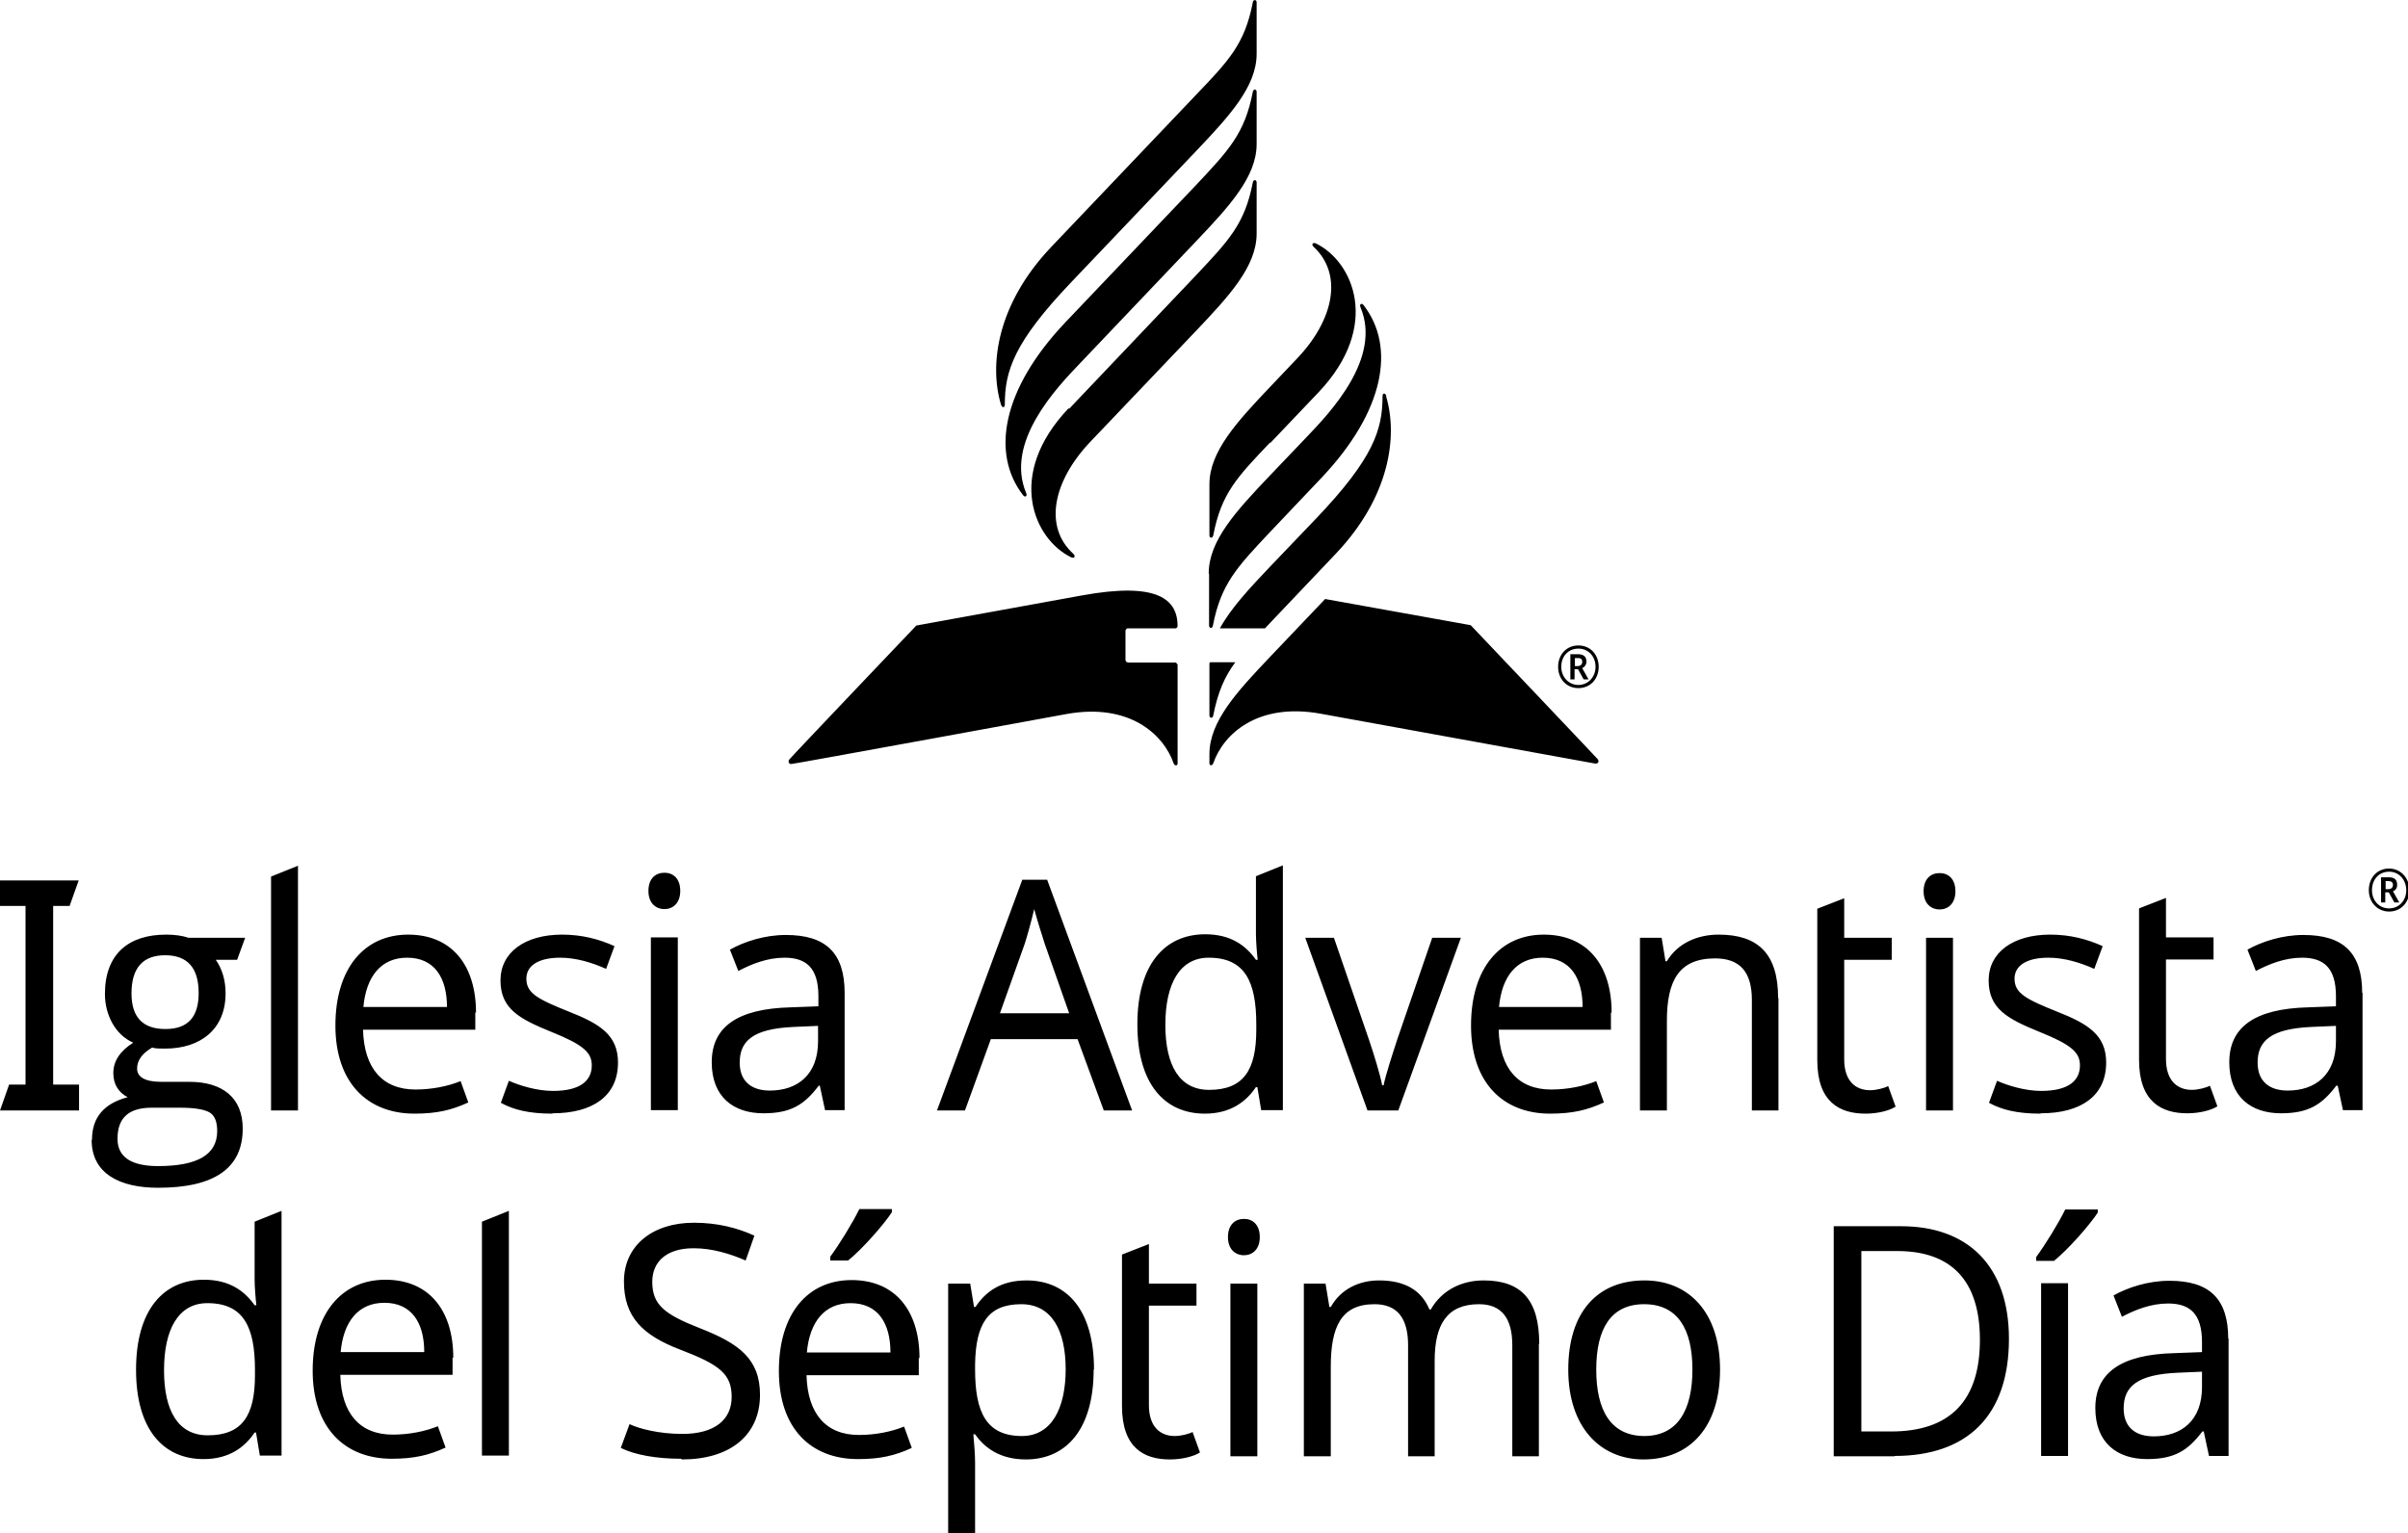
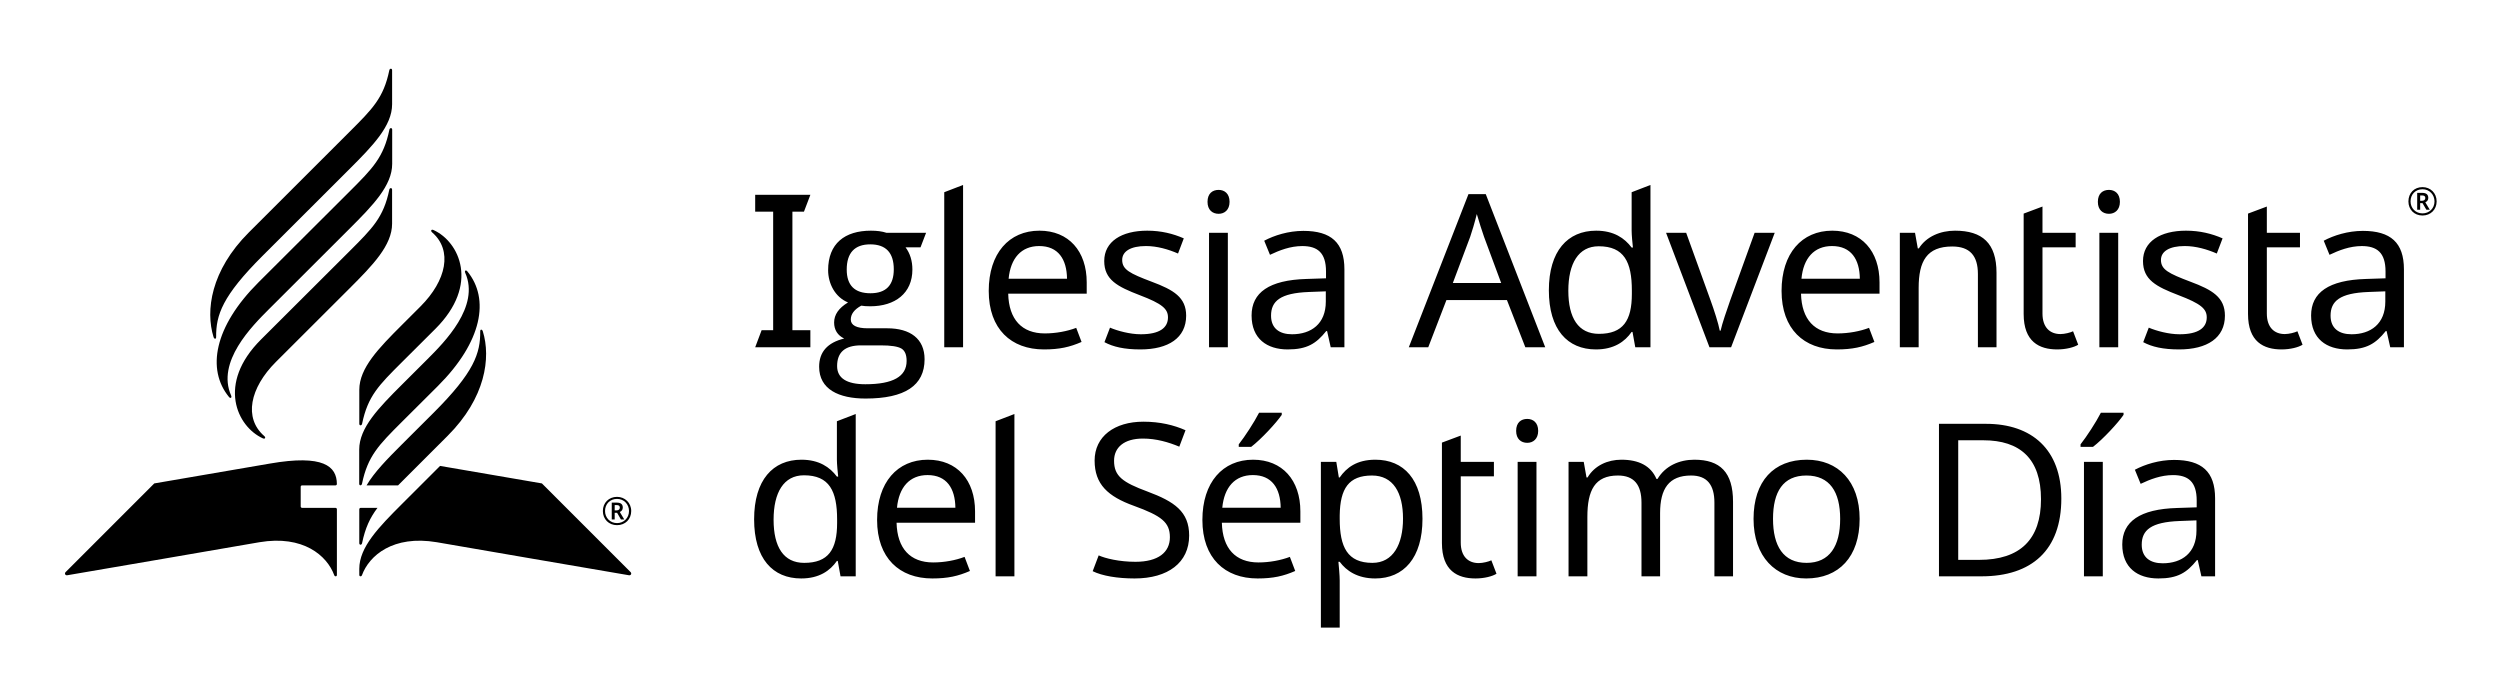
- <svg xmlns="http://www.w3.org/2000/svg" id="Capa_2" data-name="Capa 2" viewBox="0 0 68.85 43.84">
-   <defs>
-     <style>
-       .cls-1 {
-         fill-rule: evenodd;
-         stroke-width: 0px;
-       }
-     </style>
-   </defs>
-   <g id="Capa_1-2" data-name="Capa 1">
-     <g id="adventist-es-centered--black_1" data-name="adventist-es-centered--black 1">
-       <g id="Group">
-         <path id="Vector" class="cls-1" d="m7.29,39.33v-.15c0-1.22-.32-1.91-1.36-1.91-.83,0-1.24.75-1.24,1.92s.41,1.86,1.25,1.86c.99,0,1.35-.57,1.35-1.72Zm-3.4-.16c0-1.69.77-2.57,1.94-2.57.73,0,1.16.32,1.45.73h.05c-.02-.16-.05-.54-.05-.73v-1.66l.77-.31v7h-.62l-.11-.66h-.04c-.28.42-.73.76-1.46.76-1.16,0-1.93-.86-1.93-2.55Zm5.85-.5h2.39c0-.84-.36-1.41-1.14-1.41-.74,0-1.17.53-1.25,1.41Zm3.2.16v.49h-3.21c.03,1.11.56,1.71,1.5,1.71.46,0,.92-.09,1.29-.24l.22.61c-.48.22-.9.32-1.54.32-1.34,0-2.26-.88-2.26-2.52s.83-2.6,2.08-2.6,1.94.88,1.94,2.23Zm.84,2.8v-6.69l.77-.31v7h-.77Zm5.69.09c-.7,0-1.32-.11-1.72-.31l.25-.68c.27.13.84.28,1.51.28.93,0,1.41-.41,1.41-1.06s-.34-.92-1.47-1.35c-1.07-.41-1.61-.93-1.61-1.95s.81-1.68,2-1.68c.68,0,1.25.15,1.73.37l-.25.71c-.44-.19-.95-.35-1.49-.35-.78,0-1.18.39-1.18.96,0,.66.35.93,1.37,1.33,1.1.43,1.71.87,1.71,1.9,0,1.17-.87,1.85-2.23,1.85Zm6.03-7.05c-.22.34-.84,1.05-1.25,1.38h-.51v-.11c.25-.34.63-.95.83-1.36h.93v.09Zm-2.43,4.01h2.39c0-.84-.36-1.41-1.14-1.41-.74,0-1.17.53-1.25,1.41Zm3.2.16v.49h-3.21c.03,1.11.56,1.71,1.5,1.71.46,0,.92-.09,1.29-.24l.22.61c-.48.22-.9.32-1.54.32-1.34,0-2.26-.87-2.26-2.52s.83-2.6,2.08-2.6,1.94.88,1.94,2.23Zm1.61.17v.16c0,1.22.32,1.9,1.34,1.9.85,0,1.25-.8,1.25-1.91s-.4-1.86-1.27-1.86c-.95,0-1.3.56-1.32,1.71Zm3.39.16c0,1.69-.77,2.57-1.94,2.57-.73,0-1.18-.33-1.45-.72h-.05c.02.21.05.58.05.81v2.03h-.77v-7.15h.63l.11.67h.04c.28-.42.7-.76,1.46-.76,1.16,0,1.93.85,1.93,2.55m2.82,1.79l.21.58c-.17.11-.5.2-.86.2-.74,0-1.37-.33-1.37-1.53v-4.33l.77-.3v1.13h1.36v.63h-1.36v2.85c0,.6.31.88.74.88.18,0,.41-.06.52-.12Zm1.08.69h.77v-4.94h-.77v4.94Zm.84-6.27c0,.35-.21.52-.45.52-.25,0-.46-.17-.46-.52s.2-.52.46-.52c.24,0,.45.16.45.52Zm7.98,3.06v3.21h-.76v-3.18c0-.77-.31-1.17-.95-1.17-.91,0-1.27.57-1.27,1.62v2.73h-.76v-3.18c0-.77-.31-1.17-.96-1.17-.95,0-1.25.64-1.25,1.79v2.56h-.77v-4.94h.62l.11.67h.04c.29-.52.82-.76,1.38-.76.72,0,1.21.27,1.44.83h.04c.32-.56.89-.83,1.51-.83,1.06,0,1.59.54,1.59,1.81Zm3.01,2.63c.95,0,1.38-.73,1.38-1.9s-.43-1.87-1.38-1.87-1.37.7-1.37,1.87.42,1.9,1.38,1.9Zm-.02.67c-1.24,0-2.15-.93-2.15-2.57s.83-2.55,2.18-2.55c1.27,0,2.16.92,2.16,2.55s-.85,2.57-2.19,2.57Zm7.25-5.96h-1.02v5.16h.85c1.69,0,2.54-.88,2.54-2.62s-.86-2.54-2.36-2.54Zm-.07,5.87h-1.74v-6.58h1.93c1.88,0,3.08,1.11,3.08,3.22,0,2.22-1.21,3.35-3.27,3.35m4.19,0h.77v-4.94h-.77v4.94Zm1.62-6.96c-.22.34-.84,1.05-1.25,1.38h-.51v-.11c.25-.34.63-.95.83-1.36h.93v.09Zm2.29,4.58c-1.17.05-1.55.4-1.55,1.02,0,.55.35.8.86.8.79,0,1.38-.45,1.38-1.41v-.44l-.69.03Zm1.45-.98v3.36h-.56l-.15-.7h-.04c-.41.54-.79.79-1.58.79-.85,0-1.48-.46-1.48-1.46s.72-1.53,2.25-1.57l.8-.03v-.29c0-.82-.36-1.1-.97-1.1-.49,0-.94.18-1.32.38l-.24-.61c.41-.23.99-.42,1.6-.42,1.14,0,1.68.51,1.68,1.66Z" />
-         <g id="Group_2" data-name="Group 2">
-           <path id="Vector_2" data-name="Vector 2" class="cls-1" d="m0,31.76l.26-.74h.47v-5.11h-.74v-.73h2.26l-.26.73h-.47v5.11h.74v.74H0Zm5.68-3.36c0-.72-.32-1.08-.96-1.08s-.96.37-.96,1.09c0,.68.32,1.02.97,1.02s.95-.35.95-1.03Zm.53,3.95c0-.27-.07-.44-.21-.53-.15-.09-.43-.14-.85-.14h-.81c-.66,0-.98.29-.98.89,0,.52.39.78,1.16.78,1.13,0,1.69-.33,1.69-1Zm-3.58.25c0-.64.34-1.04,1.02-1.22-.27-.14-.41-.38-.41-.69,0-.34.19-.63.57-.87-.53-.23-.81-.82-.81-1.39,0-1.15.68-1.7,1.75-1.7.25,0,.46.03.64.09h1.62l-.23.63h-.61c.18.26.28.58.28.96,0,1.02-.71,1.58-1.73,1.58-.16,0-.28,0-.37-.03-.29.17-.43.37-.43.6,0,.25.24.38.69.38h.8c.95,0,1.53.45,1.53,1.34,0,1.13-.81,1.69-2.42,1.69-1.09,0-1.9-.4-1.9-1.37Zm5.12-.84v-6.69l.77-.31v7h-.77Zm2.64-2.96h2.39c0-.84-.36-1.41-1.14-1.41-.74,0-1.17.53-1.25,1.41Zm3.2.16v.49h-3.21c.03,1.11.56,1.71,1.5,1.71.46,0,.92-.09,1.29-.24l.22.61c-.48.22-.9.32-1.54.32-1.34,0-2.26-.88-2.26-2.52s.83-2.6,2.08-2.6,1.94.88,1.94,2.23Zm2.2,2.89c-.66,0-1.11-.11-1.47-.31l.23-.63c.31.14.81.29,1.26.29.78,0,1.11-.29,1.11-.73,0-.37-.24-.59-1.16-.96-.91-.37-1.45-.66-1.45-1.47s.71-1.31,1.76-1.31c.57,0,1.06.13,1.5.33l-.24.65c-.4-.18-.86-.32-1.31-.32-.63,0-.97.23-.97.6,0,.41.31.58,1.21.94.89.35,1.41.67,1.41,1.46,0,.96-.73,1.45-1.87,1.45m2.81-.09h.77v-4.94h-.77v4.94Zm.84-6.27c0,.35-.21.52-.45.52-.25,0-.46-.17-.46-.52s.2-.52.46-.52c.24,0,.45.16.45.52Zm3.25,3.89c-1.17.05-1.55.4-1.55,1.02,0,.55.35.8.86.8.79,0,1.38-.45,1.38-1.41v-.44l-.69.03Zm1.45-.98v3.36h-.56l-.15-.7h-.03c-.41.54-.79.79-1.58.79-.85,0-1.48-.46-1.48-1.46s.72-1.53,2.25-1.57l.8-.03v-.29c0-.82-.36-1.1-.97-1.1-.49,0-.94.18-1.32.38l-.24-.61c.41-.23.99-.42,1.6-.42,1.14,0,1.68.51,1.68,1.66Zm5.72-1.4c-.05-.15-.24-.76-.3-.99-.09.38-.2.77-.27.99l-.71,1.99h1.98l-.7-1.99Zm.94,2.73h-2.48l-.74,2.04h-.8l2.44-6.6h.71l2.43,6.6h-.81l-.75-2.04Zm5.11-.27v-.15c0-1.22-.32-1.91-1.36-1.91-.83,0-1.24.75-1.24,1.92s.41,1.86,1.25,1.86c.99,0,1.35-.57,1.35-1.72Zm-3.4-.16c0-1.69.77-2.57,1.94-2.57.73,0,1.16.32,1.45.73h.05c-.02-.16-.05-.54-.05-.73v-1.66l.77-.31v7h-.62l-.11-.66h-.04c-.28.42-.73.76-1.46.76-1.16,0-1.93-.86-1.93-2.55m4.8-2.48h.82l1,2.91c.14.41.32,1,.38,1.31h.04c.06-.3.26-.91.39-1.31l1-2.91h.82l-1.79,4.94h-.88l-1.78-4.94h0Zm5.54,1.98h2.39c0-.84-.36-1.41-1.14-1.41-.74,0-1.17.53-1.25,1.41Zm3.2.16v.49h-3.21c.03,1.11.56,1.71,1.5,1.71.46,0,.92-.09,1.29-.24l.22.61c-.48.22-.9.32-1.54.32-1.34,0-2.26-.88-2.26-2.52s.83-2.6,2.08-2.6,1.94.88,1.94,2.23Zm4.79-.41v3.21h-.76v-3.16c0-.79-.33-1.19-1.05-1.19-1.04,0-1.38.64-1.38,1.79v2.56h-.77v-4.94h.62l.11.67h.04c.31-.52.88-.76,1.48-.76,1.12,0,1.7.54,1.7,1.81Zm3.14,2.52l.21.58c-.17.11-.5.2-.86.2-.74,0-1.38-.33-1.38-1.53v-4.33l.77-.3v1.13h1.36v.63h-1.36v2.85c0,.6.31.88.74.88.18,0,.41-.06.52-.12Zm1.08.69h.77v-4.94h-.77v4.94Zm.84-6.27c0,.35-.21.52-.45.52-.25,0-.46-.17-.46-.52s.2-.52.46-.52c.24,0,.45.16.45.52Zm2.43,6.36c-.66,0-1.11-.11-1.47-.31l.23-.63c.31.14.81.29,1.26.29.78,0,1.11-.29,1.11-.73,0-.37-.24-.59-1.16-.96-.91-.37-1.45-.66-1.45-1.47s.71-1.31,1.76-1.31c.57,0,1.06.13,1.5.33l-.24.65c-.4-.18-.86-.32-1.31-.32-.63,0-.97.23-.97.6,0,.41.31.58,1.21.94.89.35,1.41.67,1.41,1.46,0,.96-.73,1.45-1.87,1.45m4.84-.78l.21.58c-.17.11-.5.2-.86.2-.74,0-1.38-.33-1.38-1.53v-4.33l.77-.3v1.13h1.36v.63h-1.36v2.85c0,.6.31.88.74.88.17,0,.41-.06.52-.12Zm2.91-1.69c-1.17.05-1.55.4-1.55,1.02,0,.55.35.8.86.8.79,0,1.38-.45,1.38-1.41v-.44l-.69.03h0Zm1.45-.98v3.36h-.56l-.15-.7h-.04c-.41.54-.79.79-1.58.79-.85,0-1.48-.46-1.48-1.46s.72-1.53,2.25-1.57l.8-.03v-.29c0-.82-.36-1.1-.97-1.1-.49,0-.94.18-1.32.38l-.24-.61c.41-.23.99-.42,1.6-.42,1.14,0,1.68.51,1.68,1.66Zm.74-2.96c.08,0,.13-.05.13-.12s-.04-.11-.13-.11h-.08v.23h.08Zm-.2-.34h.2c.18,0,.25.07.25.22,0,.1-.06.16-.12.18l.18.32h-.14l-.16-.29h-.1v.29h-.12v-.73Zm.71.37c0-.29-.2-.53-.49-.53s-.49.22-.49.53c0,.29.2.52.49.52.27,0,.49-.21.49-.52Zm-1.07,0c0-.36.24-.62.58-.62.32,0,.58.26.58.62s-.25.61-.58.61-.58-.26-.58-.61Z" />
-         </g>
-         <g id="Group_3" data-name="Group 3">
-           <path id="Vector_3" data-name="Vector 3" class="cls-1" d="m45.11,19.05c.08,0,.13-.05.13-.12,0-.08-.04-.11-.13-.11h-.08v.23h.08Zm-.2-.34h.2c.17,0,.25.07.25.21,0,.1-.06.16-.12.19l.18.32h-.14l-.16-.29h-.1v.29h-.12v-.73Zm.71.36c0-.29-.2-.52-.49-.52s-.49.22-.49.52c0,.29.21.52.49.52.27,0,.49-.22.49-.52Zm-1.07,0c0-.35.24-.61.58-.61s.58.26.58.61-.24.61-.58.61-.58-.26-.58-.61h0Zm-9.97,1.39c0,.09.1.09.11,0,.13-.66.32-1.1.63-1.52h-.69s-.01,0-.02,0c0,0-.01,0-.02.01s0,.01-.01.02c0,0,0,.01,0,.02v1.46Zm5.06-9.13c-.03-.1-.11-.1-.11,0,0,.95-.25,1.77-1.9,3.5l-1.31,1.37c-.59.62-1.13,1.2-1.44,1.77h1.29l.15-.16,1.87-1.97c1.56-1.64,1.78-3.38,1.44-4.51Zm-1.75,5.8l-1.57,1.65c-.95,1-1.74,1.85-1.74,2.79v.26c0,.07.08.08.11,0,.29-.84,1.27-1.74,3.06-1.42,0,0,7.81,1.42,7.87,1.43.08,0,.11-.07.06-.13-.03-.04-3.63-3.83-3.63-3.83l-4.17-.75Zm-5.65,1.81s-.03,0-.04-.02c-.01-.01-.02-.03-.02-.04v-.85s.03-.06.06-.06h1.37s.03,0,.04-.02c.01-.01.02-.03.02-.04,0-.76-.55-1.28-2.74-.88l-4.73.86s-3.61,3.79-3.63,3.83c-.05.06-.01.14.06.13.07,0,7.87-1.43,7.87-1.43,1.79-.32,2.77.58,3.06,1.42.03.07.11.06.11,0v-2.83s-.03-.06-.06-.06h-1.37Zm-2.18-11.88c-1.56,1.64-1.78,3.38-1.44,4.51.03.1.11.1.11,0,0-.95.25-1.77,1.9-3.5l3.56-3.74c.95-1,1.74-1.85,1.74-2.79V.07c0-.09-.1-.09-.11,0-.23,1.19-.69,1.67-1.63,2.65l-4.13,4.34Zm5.87-2.96v-1.47c0-.09-.1-.09-.11,0-.23,1.19-.69,1.67-1.62,2.66l-3.74,3.93c-1.81,1.91-2.13,3.75-1.21,4.94.06.08.13.03.09-.06-.61-1.45.85-2.99,1.55-3.72l3.3-3.47c.95-1,1.74-1.85,1.74-2.79Zm-5.38,7.58c-1.81,1.91-.98,3.75.08,4.26.09.04.13-.03.06-.1-.85-.77-.59-2.07.48-3.2l3.02-3.17c.95-1,1.74-1.85,1.74-2.79v-1.46c0-.09-.1-.09-.11,0-.23,1.19-.69,1.66-1.62,2.65l-3.63,3.82Zm4.02,4.74v1.47c0,.09.1.09.11,0,.23-1.19.69-1.67,1.62-2.66l1.48-1.56c1.81-1.91,2.13-3.75,1.21-4.94-.06-.08-.13-.03-.09.06.61,1.45-.85,2.99-1.55,3.72l-1.05,1.1c-.95,1-1.74,1.85-1.74,2.79Zm1.74-3.76c-.94.99-1.39,1.45-1.62,2.65-.02.09-.11.09-.11,0v-1.46c0-.94.8-1.8,1.74-2.79l.76-.8c1.07-1.12,1.32-2.42.48-3.2-.07-.06-.03-.14.06-.1,1.06.51,1.89,2.35.08,4.26l-1.38,1.45Z" />
-         </g>
+ <svg xmlns="http://www.w3.org/2000/svg" width="136" height="38" viewBox="0 0 136 38" fill="none">
+   <g id="adventist-es--black 1">
+     <g id="Group">
+       <path id="Vector" fill-rule="evenodd" clip-rule="evenodd" d="M45.539 28.447V28.261C45.539 26.716 45.12 25.856 43.735 25.856C42.63 25.856 42.083 26.797 42.083 28.273C42.083 29.76 42.63 30.62 43.747 30.62C45.062 30.62 45.539 29.9 45.539 28.447ZM41.024 28.25C41.024 26.112 42.048 25.008 43.596 25.008C44.561 25.008 45.143 25.415 45.527 25.926H45.597C45.574 25.728 45.527 25.241 45.527 25.008V22.916L46.551 22.522V31.352H45.725L45.574 30.515H45.527C45.155 31.05 44.561 31.468 43.584 31.468C42.036 31.468 41.024 30.388 41.024 28.25ZM48.796 27.622H51.973C51.961 26.565 51.496 25.844 50.46 25.844C49.483 25.844 48.901 26.507 48.796 27.622ZM53.043 27.82V28.435H48.773C48.808 29.841 49.517 30.597 50.763 30.597C51.367 30.597 51.984 30.481 52.473 30.294L52.764 31.061C52.124 31.34 51.565 31.468 50.716 31.468C48.936 31.468 47.714 30.364 47.714 28.285C47.714 26.239 48.819 25.008 50.471 25.008C52.066 25.008 53.043 26.123 53.043 27.82M54.16 31.352V22.916L55.184 22.522V31.352H54.16ZM61.722 31.468C60.791 31.468 59.965 31.329 59.442 31.073L59.768 30.213C60.128 30.376 60.885 30.562 61.769 30.562C63.002 30.562 63.642 30.051 63.642 29.226C63.642 28.412 63.188 28.064 61.687 27.518C60.268 27.007 59.547 26.344 59.547 25.055C59.547 23.742 60.629 22.94 62.199 22.94C63.107 22.94 63.863 23.126 64.492 23.405L64.154 24.299C63.572 24.055 62.898 23.858 62.176 23.858C61.141 23.858 60.605 24.346 60.605 25.066C60.605 25.903 61.071 26.239 62.42 26.739C63.886 27.285 64.69 27.831 64.69 29.133C64.69 30.608 63.538 31.468 61.722 31.468M69.727 22.568C69.436 22.998 68.61 23.892 68.063 24.311H67.388V24.172C67.726 23.741 68.226 22.975 68.494 22.452H69.727V22.568ZM66.492 27.622H69.669C69.657 26.565 69.192 25.844 68.156 25.844C67.179 25.844 66.597 26.507 66.492 27.622ZM70.74 27.82V28.435H66.469C66.504 29.841 67.214 30.597 68.459 30.597C69.064 30.597 69.681 30.48 70.169 30.294L70.46 31.061C69.82 31.34 69.262 31.468 68.412 31.468C66.632 31.468 65.41 30.364 65.41 28.285C65.41 26.239 66.516 25.008 68.168 25.008C69.762 25.008 70.74 26.123 70.74 27.82ZM72.88 28.029V28.226C72.88 29.76 73.299 30.62 74.66 30.62C75.789 30.62 76.324 29.609 76.324 28.215C76.324 26.797 75.789 25.868 74.637 25.868C73.369 25.868 72.903 26.576 72.88 28.029ZM77.383 28.226C77.383 30.353 76.359 31.468 74.811 31.468C73.846 31.468 73.241 31.05 72.88 30.562H72.81C72.833 30.829 72.88 31.294 72.88 31.584V34.14H71.856V25.124H72.694L72.833 25.973H72.88C73.252 25.438 73.811 25.008 74.823 25.008C76.359 25.008 77.383 26.077 77.383 28.226ZM81.129 30.481L81.409 31.212C81.187 31.352 80.745 31.468 80.268 31.468C79.291 31.468 78.441 31.05 78.441 29.54V24.078L79.465 23.695V25.124H81.269V25.914H79.465V29.516C79.465 30.271 79.872 30.632 80.442 30.632C80.675 30.632 80.99 30.55 81.129 30.481ZM82.56 31.352H83.584V25.124H82.56V31.352ZM83.677 23.44C83.677 23.881 83.397 24.09 83.083 24.09C82.746 24.09 82.478 23.881 82.478 23.44C82.478 22.986 82.746 22.789 83.083 22.789C83.397 22.789 83.677 22.986 83.677 23.44ZM94.277 27.297V31.352H93.264V27.344C93.264 26.367 92.857 25.868 91.996 25.868C90.786 25.868 90.309 26.588 90.309 27.913V31.352H89.297V27.344C89.297 26.367 88.889 25.868 88.016 25.868C86.76 25.868 86.353 26.67 86.353 28.122V31.352H85.329V25.124H86.155L86.306 25.973H86.364C86.749 25.322 87.458 25.008 88.203 25.008C89.157 25.008 89.809 25.345 90.111 26.054H90.169C90.588 25.345 91.356 25.008 92.171 25.008C93.578 25.008 94.277 25.693 94.277 27.297ZM98.278 30.62C99.535 30.62 100.105 29.702 100.105 28.227C100.105 26.751 99.535 25.868 98.267 25.868C96.999 25.868 96.452 26.751 96.452 28.227C96.452 29.702 97.01 30.62 98.278 30.62ZM98.255 31.468C96.603 31.468 95.393 30.295 95.393 28.227C95.393 26.17 96.498 25.008 98.29 25.008C99.978 25.008 101.164 26.17 101.164 28.227C101.164 30.295 100.035 31.468 98.255 31.468M107.889 23.951H106.527V30.457H107.656C109.902 30.457 111.03 29.342 111.03 27.158C111.03 24.95 109.89 23.951 107.889 23.951ZM107.796 31.352H105.48V23.056H108.04C110.542 23.056 112.136 24.462 112.136 27.123C112.136 29.923 110.53 31.352 107.796 31.352ZM113.368 31.352H114.392V25.124H113.368V31.352ZM115.521 22.568C115.23 22.998 114.404 23.892 113.857 24.311H113.182V24.172C113.52 23.742 114.02 22.975 114.288 22.452H115.521V22.568ZM118.569 28.343C117.01 28.401 116.51 28.842 116.51 29.632C116.51 30.329 116.975 30.643 117.65 30.643C118.697 30.643 119.488 30.074 119.488 28.866V28.308L118.569 28.343ZM120.501 27.111V31.352H119.756L119.558 30.469H119.512C118.965 31.154 118.465 31.468 117.417 31.468C116.289 31.468 115.451 30.887 115.451 29.621C115.451 28.378 116.405 27.692 118.441 27.634L119.5 27.599V27.227C119.5 26.193 119.023 25.845 118.209 25.845C117.557 25.845 116.964 26.077 116.451 26.321L116.137 25.554C116.684 25.264 117.452 25.02 118.267 25.02C119.779 25.02 120.501 25.659 120.501 27.111Z" fill="black" />
+       <g id="Group_2">
+         <path id="Vector_2" fill-rule="evenodd" clip-rule="evenodd" d="M41.082 18.893L41.432 17.963H42.06V11.515H41.082V10.597H44.085L43.735 11.515H43.107V17.963H44.084V18.893H41.082ZM48.622 14.652C48.622 13.746 48.191 13.293 47.342 13.293C46.493 13.293 46.062 13.757 46.062 14.664C46.062 15.523 46.492 15.953 47.353 15.953C48.203 15.953 48.622 15.512 48.622 14.652ZM49.32 19.636C49.32 19.299 49.227 19.079 49.041 18.963C48.843 18.846 48.471 18.788 47.912 18.788H46.842C45.969 18.788 45.539 19.16 45.539 19.915C45.539 20.566 46.051 20.903 47.075 20.903C48.575 20.903 49.32 20.485 49.32 19.636ZM44.561 19.95C44.561 19.149 45.015 18.637 45.922 18.416C45.562 18.242 45.376 17.94 45.376 17.545C45.376 17.115 45.631 16.755 46.132 16.453C45.422 16.162 45.05 15.419 45.05 14.698C45.05 13.246 45.957 12.549 47.377 12.549C47.703 12.549 47.982 12.584 48.226 12.665H50.379L50.076 13.455H49.262C49.506 13.78 49.634 14.187 49.634 14.664C49.634 15.953 48.692 16.662 47.342 16.662C47.133 16.662 46.97 16.65 46.853 16.627C46.469 16.836 46.283 17.092 46.283 17.382C46.283 17.696 46.597 17.859 47.202 17.859H48.261C49.518 17.859 50.297 18.428 50.297 19.544C50.297 20.972 49.227 21.681 47.086 21.681C45.632 21.681 44.561 21.181 44.561 19.95ZM51.367 18.893V10.457L52.391 10.062V18.893H51.367ZM54.869 15.163H58.046C58.034 14.106 57.569 13.385 56.533 13.385C55.556 13.385 54.974 14.048 54.869 15.163ZM59.117 15.361V15.976H54.846C54.881 17.382 55.591 18.138 56.836 18.138C57.441 18.138 58.058 18.021 58.546 17.835L58.837 18.602C58.197 18.881 57.639 19.009 56.789 19.009C55.009 19.009 53.787 17.905 53.787 15.825C53.787 13.78 54.893 12.549 56.545 12.549C58.139 12.549 59.117 13.664 59.117 15.361ZM62.036 19.009C61.164 19.009 60.559 18.87 60.082 18.614L60.384 17.824C60.792 17.998 61.466 18.184 62.06 18.184C63.095 18.184 63.538 17.824 63.538 17.266C63.538 16.802 63.223 16.523 62.002 16.058C60.791 15.593 60.07 15.221 60.07 14.199C60.07 13.142 61.012 12.549 62.409 12.549C63.165 12.549 63.817 12.712 64.398 12.967L64.085 13.792C63.549 13.56 62.944 13.385 62.339 13.385C61.501 13.385 61.047 13.676 61.047 14.141C61.047 14.664 61.455 14.873 62.653 15.326C63.84 15.768 64.527 16.174 64.527 17.173C64.527 18.382 63.561 19.009 62.037 19.009M65.771 18.893H66.795V12.665H65.771V18.893ZM66.888 10.98C66.888 11.422 66.609 11.631 66.295 11.631C65.957 11.631 65.689 11.422 65.689 10.98C65.689 10.527 65.957 10.33 66.295 10.33C66.609 10.33 66.888 10.527 66.888 10.98ZM71.204 15.884C69.645 15.942 69.145 16.383 69.145 17.173C69.145 17.87 69.61 18.184 70.285 18.184C71.332 18.184 72.124 17.615 72.124 16.407V15.849L71.204 15.884ZM73.136 14.652V18.893H72.391L72.194 18.01H72.147C71.6 18.695 71.1 19.009 70.052 19.009C68.924 19.009 68.086 18.428 68.086 17.162C68.086 15.918 69.04 15.233 71.076 15.175L72.135 15.14V14.768C72.135 13.734 71.658 13.386 70.844 13.386C70.192 13.386 69.599 13.618 69.087 13.862L68.773 13.095C69.32 12.805 70.087 12.56 70.902 12.56C72.414 12.56 73.136 13.2 73.136 14.652ZM80.733 12.886C80.663 12.7 80.419 11.933 80.338 11.643C80.221 12.119 80.07 12.619 79.977 12.886L79.034 15.396H81.664L80.733 12.886ZM81.978 16.325H78.685L77.696 18.893H76.638L79.884 10.562H80.826L84.061 18.893H82.979L81.978 16.325ZM88.773 15.988V15.802C88.773 14.257 88.354 13.397 86.969 13.397C85.864 13.397 85.317 14.338 85.317 15.814C85.317 17.301 85.864 18.161 86.981 18.161C88.296 18.161 88.773 17.441 88.773 15.988ZM84.258 15.791C84.258 13.653 85.282 12.549 86.83 12.549C87.796 12.549 88.377 12.956 88.761 13.467H88.831C88.808 13.269 88.761 12.781 88.761 12.549V10.457L89.785 10.062V18.893H88.959L88.808 18.056H88.761C88.389 18.591 87.796 19.009 86.818 19.009C85.27 19.009 84.258 17.928 84.258 15.791ZM90.634 12.665H91.728L93.054 16.337C93.24 16.848 93.485 17.603 93.555 17.987H93.601C93.682 17.603 93.95 16.836 94.124 16.337L95.451 12.665H96.545L94.171 18.893H92.996L90.634 12.665ZM97.999 15.163H101.175C101.164 14.106 100.698 13.385 99.663 13.385C98.685 13.385 98.103 14.048 97.999 15.163ZM102.246 15.361V15.976H97.975C98.01 17.382 98.72 18.138 99.965 18.138C100.57 18.138 101.187 18.021 101.676 17.835L101.967 18.602C101.327 18.881 100.768 19.009 99.919 19.009C98.138 19.009 96.917 17.905 96.917 15.825C96.917 13.78 98.022 12.549 99.674 12.549C101.268 12.549 102.246 13.664 102.246 15.361ZM108.61 14.838V18.893H107.598V14.908C107.598 13.908 107.156 13.409 106.201 13.409C104.817 13.409 104.375 14.21 104.375 15.663V18.893H103.351V12.665H104.177L104.328 13.513H104.386C104.793 12.863 105.561 12.549 106.353 12.549C107.842 12.549 108.61 13.234 108.61 14.838ZM112.775 18.021L113.054 18.753C112.833 18.893 112.391 19.009 111.914 19.009C110.937 19.009 110.087 18.591 110.087 17.081V11.62L111.111 11.236V12.665H112.915V13.455H111.111V17.057C111.111 17.812 111.518 18.173 112.089 18.173C112.321 18.173 112.636 18.091 112.775 18.021ZM114.206 18.893H115.23V12.665H114.206V18.893ZM115.323 10.98C115.323 11.422 115.044 11.631 114.729 11.631C114.392 11.631 114.124 11.422 114.124 10.98C114.124 10.527 114.392 10.33 114.729 10.33C115.044 10.33 115.323 10.527 115.323 10.98ZM118.546 19.009C117.673 19.009 117.068 18.87 116.591 18.614L116.893 17.824C117.301 17.998 117.975 18.184 118.569 18.184C119.604 18.184 120.047 17.824 120.047 17.266C120.047 16.802 119.732 16.523 118.511 16.058C117.3 15.593 116.579 15.221 116.579 14.199C116.579 13.142 117.521 12.549 118.918 12.549C119.674 12.549 120.326 12.712 120.908 12.967L120.594 13.792C120.058 13.56 119.453 13.385 118.848 13.385C118.01 13.385 117.556 13.676 117.556 14.141C117.556 14.664 117.964 14.873 119.162 15.326C120.349 15.768 121.036 16.174 121.036 17.173C121.036 18.382 120.07 19.009 118.546 19.009ZM124.979 18.021L125.259 18.753C125.038 18.893 124.596 19.009 124.118 19.009C123.141 19.009 122.292 18.591 122.292 17.081V11.62L123.316 11.236V12.665H125.119V13.455H123.316V17.057C123.316 17.812 123.723 18.173 124.293 18.173C124.526 18.173 124.84 18.091 124.979 18.021ZM128.842 15.884C127.283 15.942 126.783 16.383 126.783 17.173C126.783 17.87 127.248 18.184 127.923 18.184C128.97 18.184 129.761 17.615 129.761 16.407V15.849L128.842 15.884H128.842ZM130.774 14.652V18.893H130.029L129.831 18.01H129.785C129.238 18.695 128.737 19.009 127.69 19.009C126.562 19.009 125.724 18.428 125.724 17.162C125.724 15.918 126.678 15.233 128.714 15.175L129.773 15.14V14.768C129.773 13.734 129.296 13.386 128.482 13.386C127.83 13.386 127.236 13.618 126.725 13.862L126.411 13.095C126.957 12.805 127.725 12.56 128.54 12.56C130.052 12.56 130.774 13.2 130.774 14.652ZM131.762 10.922C131.867 10.922 131.937 10.864 131.937 10.771C131.937 10.678 131.879 10.632 131.762 10.632H131.657V10.922H131.762ZM131.495 10.492H131.762C131.995 10.492 132.099 10.585 132.099 10.771C132.099 10.899 132.018 10.969 131.937 11.004L132.181 11.411H131.995L131.785 11.05H131.657V11.41H131.495V10.492ZM132.437 10.957C132.437 10.597 132.169 10.295 131.785 10.295C131.402 10.295 131.134 10.573 131.134 10.957C131.134 11.317 131.402 11.608 131.785 11.608C132.146 11.608 132.437 11.341 132.437 10.957ZM131.018 10.957C131.018 10.504 131.332 10.179 131.785 10.179C132.216 10.179 132.553 10.504 132.553 10.957C132.553 11.399 132.228 11.724 131.785 11.724C131.332 11.724 131.018 11.399 131.018 10.957Z" fill="black" />
+       </g>
+       <g id="Group_3">
+         <path id="Vector_3" fill-rule="evenodd" clip-rule="evenodd" d="M19.545 29.548C19.545 29.661 19.674 29.661 19.697 29.548C19.869 28.718 20.129 28.165 20.536 27.627L19.621 27.628C19.611 27.628 19.601 27.63 19.592 27.634C19.583 27.638 19.574 27.643 19.567 27.65C19.56 27.657 19.555 27.666 19.551 27.675C19.547 27.684 19.545 27.694 19.545 27.704V29.548ZM26.266 18.027C26.229 17.905 26.123 17.897 26.124 18.024C26.135 19.224 25.789 20.256 23.596 22.446L21.86 24.177C21.071 24.966 20.361 25.686 19.941 26.405H21.655C21.72 26.339 21.788 26.272 21.857 26.203L24.346 23.715C26.42 21.644 26.709 19.455 26.266 18.027ZM23.94 25.346L21.86 27.424C20.602 28.681 19.545 29.764 19.545 30.948L19.546 31.278C19.546 31.367 19.658 31.382 19.692 31.288C20.081 30.228 21.379 29.096 23.761 29.497C23.761 29.497 34.135 31.287 34.222 31.295C34.324 31.304 34.374 31.204 34.309 31.127C34.269 31.08 29.48 26.298 29.48 26.298L23.94 25.346ZM16.434 27.628C16.414 27.628 16.395 27.62 16.381 27.605C16.366 27.591 16.358 27.572 16.358 27.552V26.48C16.358 26.438 16.392 26.405 16.434 26.405L18.25 26.405C18.26 26.405 18.27 26.403 18.279 26.399C18.288 26.395 18.297 26.39 18.303 26.383C18.311 26.376 18.316 26.368 18.32 26.358C18.324 26.349 18.326 26.34 18.326 26.33C18.321 25.366 17.594 24.712 14.682 25.218L8.393 26.298C8.393 26.298 3.604 31.08 3.564 31.127C3.499 31.204 3.549 31.304 3.651 31.295C3.738 31.287 14.113 29.497 14.113 29.497C16.494 29.096 17.793 30.228 18.181 31.288C18.215 31.382 18.327 31.367 18.327 31.278L18.327 27.703C18.327 27.683 18.319 27.664 18.305 27.65C18.291 27.636 18.271 27.628 18.252 27.628H16.434ZM13.536 12.645C11.463 14.715 11.173 16.905 11.616 18.333C11.654 18.455 11.759 18.463 11.758 18.335C11.747 17.135 12.093 16.104 14.287 13.914L19.015 9.193C20.274 7.936 21.331 6.854 21.331 5.669V3.822C21.331 3.71 21.202 3.709 21.179 3.822C20.867 5.33 20.264 5.924 19.019 7.167L13.536 12.645ZM21.335 8.913V7.054C21.335 6.941 21.206 6.941 21.183 7.054C20.872 8.561 20.27 9.165 19.025 10.409L14.058 15.364C11.648 17.77 11.231 20.1 12.457 21.596C12.538 21.696 12.626 21.637 12.573 21.516C11.762 19.685 13.706 17.744 14.631 16.819L19.02 12.437C20.279 11.18 21.335 10.098 21.335 8.913ZM14.194 18.474C11.784 20.881 12.892 23.206 14.298 23.846C14.422 23.902 14.471 23.802 14.376 23.721C13.249 22.745 13.591 21.105 15.009 19.689L19.015 15.689C20.274 14.432 21.33 13.349 21.33 12.165V10.318C21.33 10.205 21.201 10.205 21.178 10.318C20.867 11.825 20.264 12.417 19.019 13.661L14.194 18.474ZM19.541 24.457V26.317C19.541 26.429 19.67 26.43 19.693 26.317C20.004 24.81 20.606 24.205 21.851 22.962L23.824 20.996C26.234 18.59 26.651 16.261 25.425 14.764C25.344 14.664 25.256 14.723 25.309 14.844C26.119 16.675 24.176 18.616 23.251 19.541L21.856 20.933C20.597 22.19 19.541 23.273 19.541 24.457ZM21.857 19.71C20.611 20.953 20.009 21.545 19.698 23.053C19.675 23.166 19.546 23.165 19.546 23.053V21.206C19.546 20.021 20.602 18.939 21.861 17.682L22.873 16.671C24.291 15.255 24.633 13.615 23.506 12.64C23.412 12.558 23.461 12.458 23.584 12.514C24.99 13.154 26.098 15.479 23.688 17.886L21.857 19.71ZM33.544 27.765C33.653 27.765 33.718 27.704 33.718 27.616C33.718 27.518 33.664 27.476 33.542 27.476H33.439V27.765H33.544ZM33.279 27.342H33.548C33.777 27.342 33.88 27.432 33.88 27.612C33.88 27.744 33.8 27.818 33.716 27.851L33.96 28.258H33.779L33.569 27.895H33.439V28.258H33.279V27.342ZM34.218 27.799C34.218 27.436 33.947 27.14 33.567 27.14C33.187 27.14 32.914 27.415 32.914 27.799C32.914 28.162 33.187 28.457 33.567 28.457C33.926 28.457 34.218 28.183 34.218 27.799ZM32.796 27.799C32.796 27.352 33.12 27.029 33.567 27.029C33.993 27.029 34.338 27.352 34.338 27.799C34.338 28.246 34.015 28.569 33.567 28.569C33.12 28.569 32.796 28.246 32.796 27.799Z" fill="black" />
      </g>
    </g>
  </g>
</svg>
